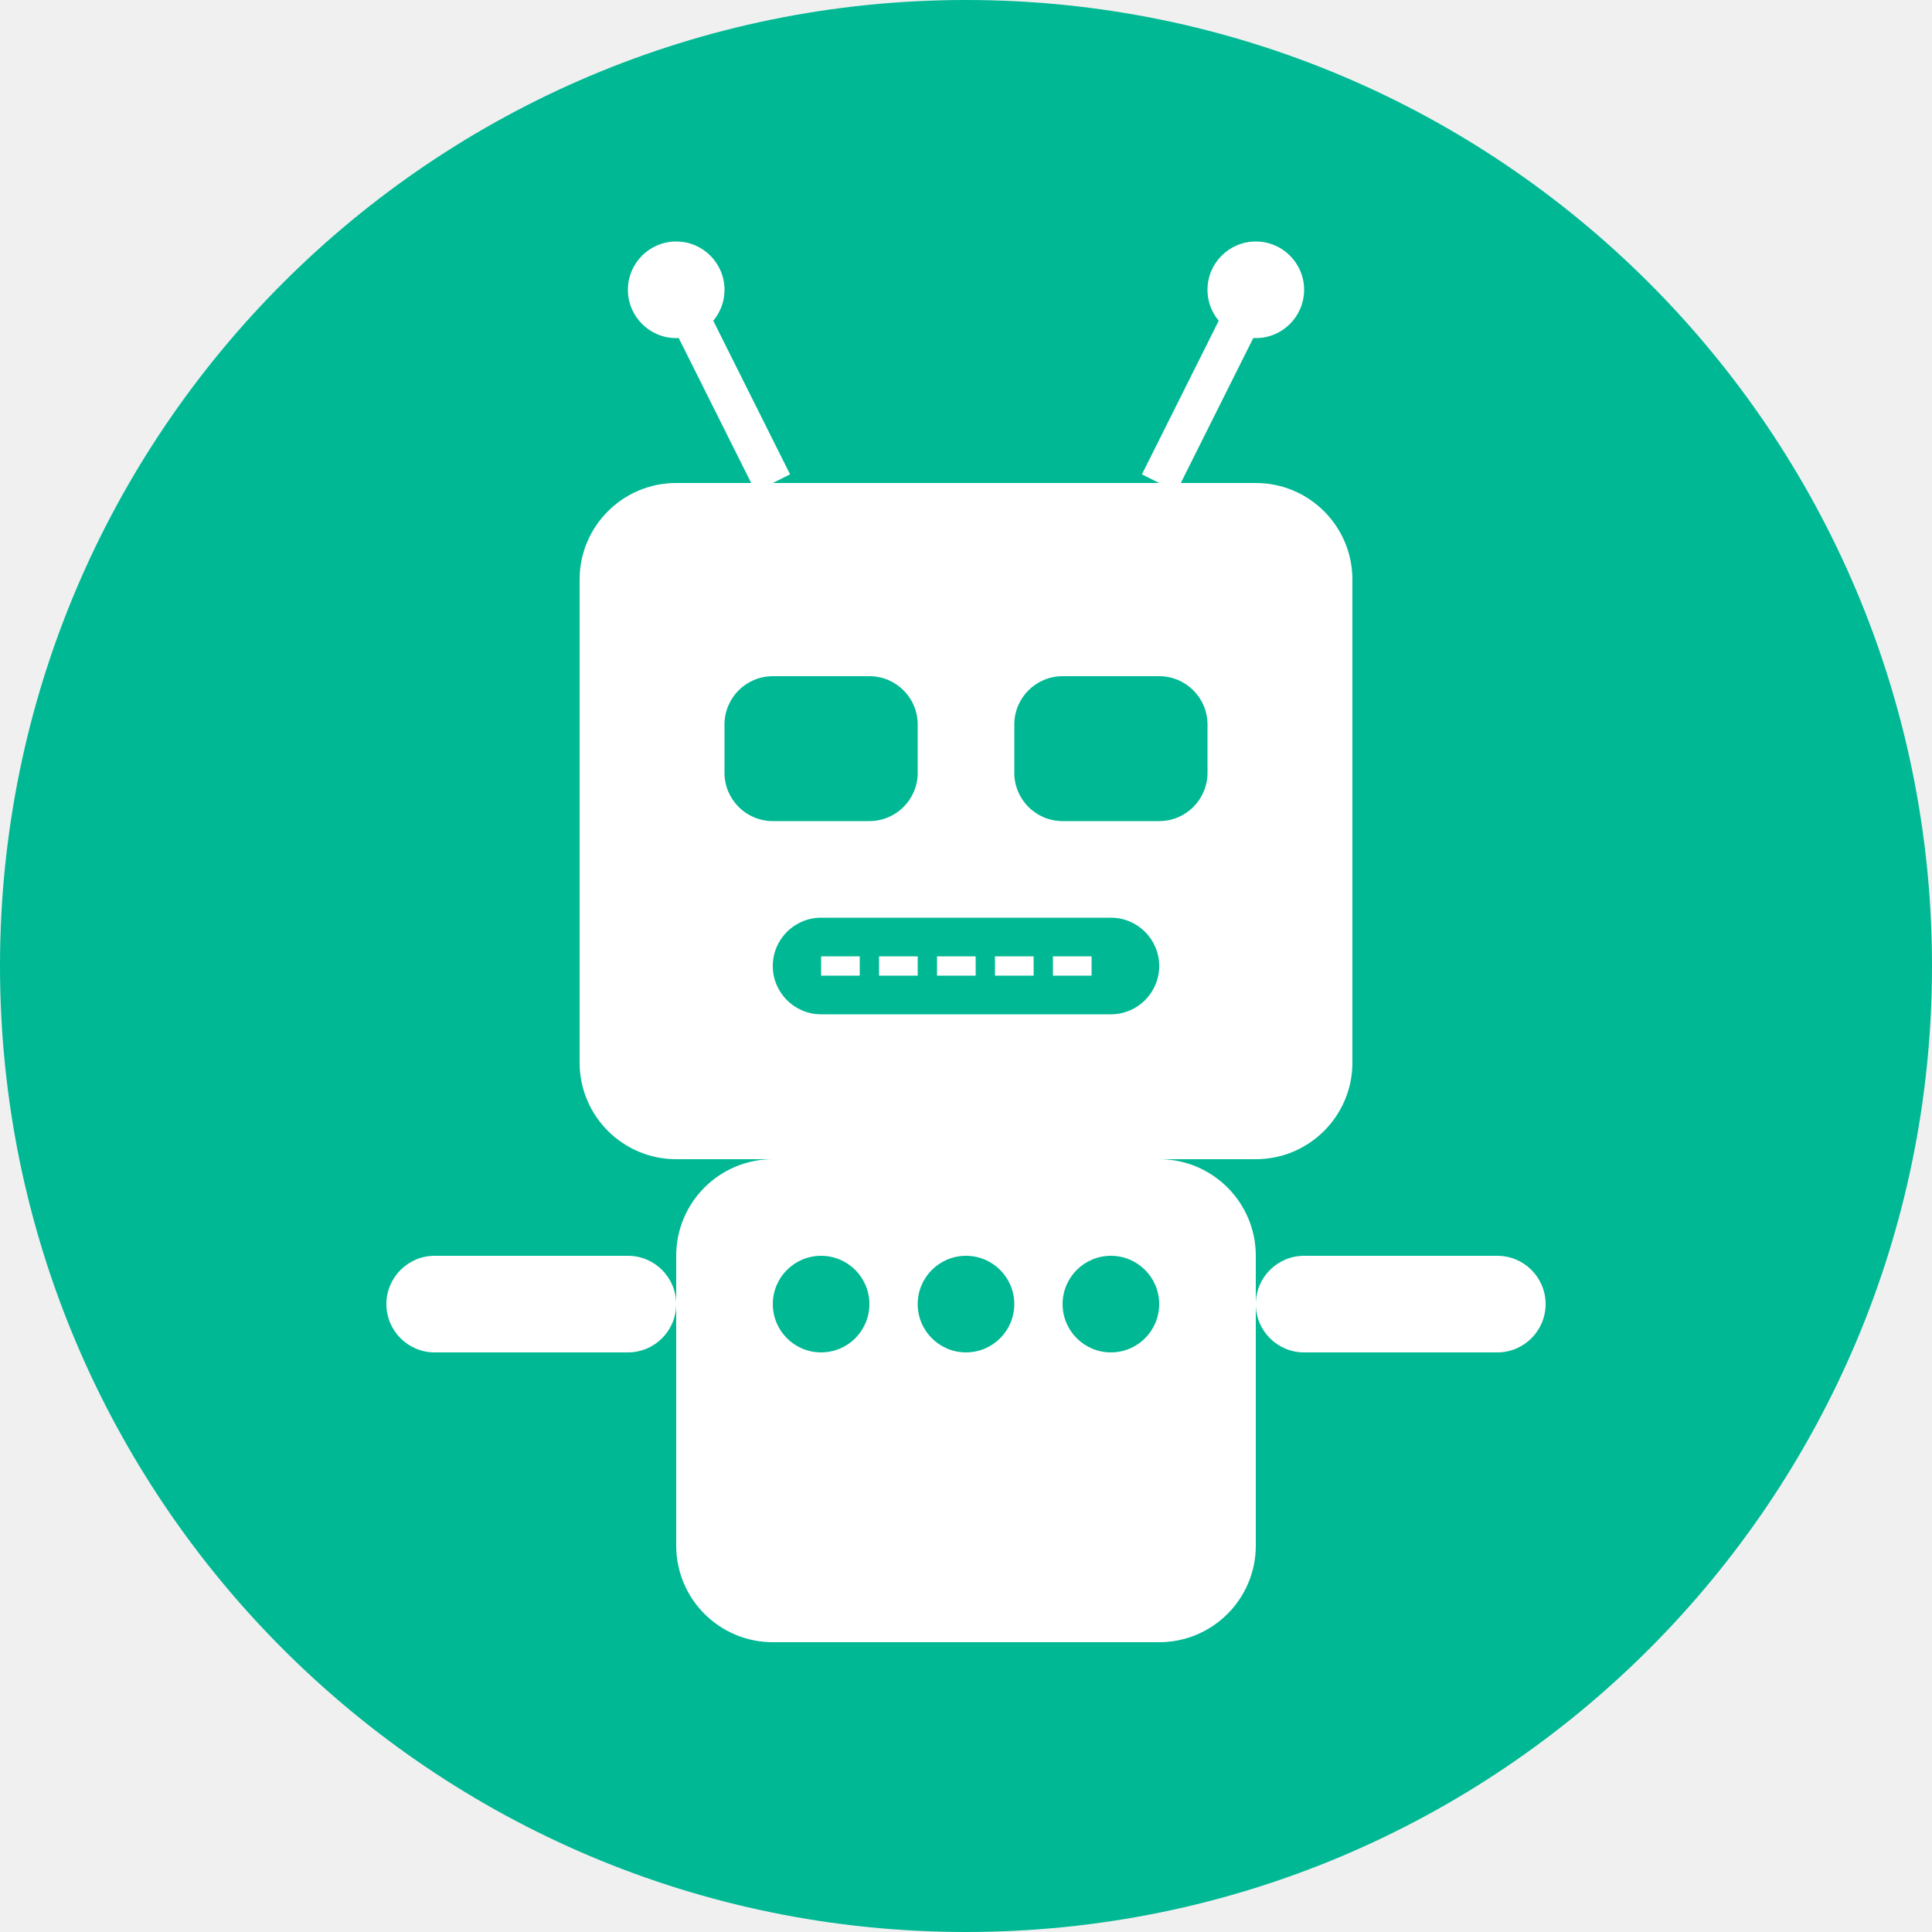
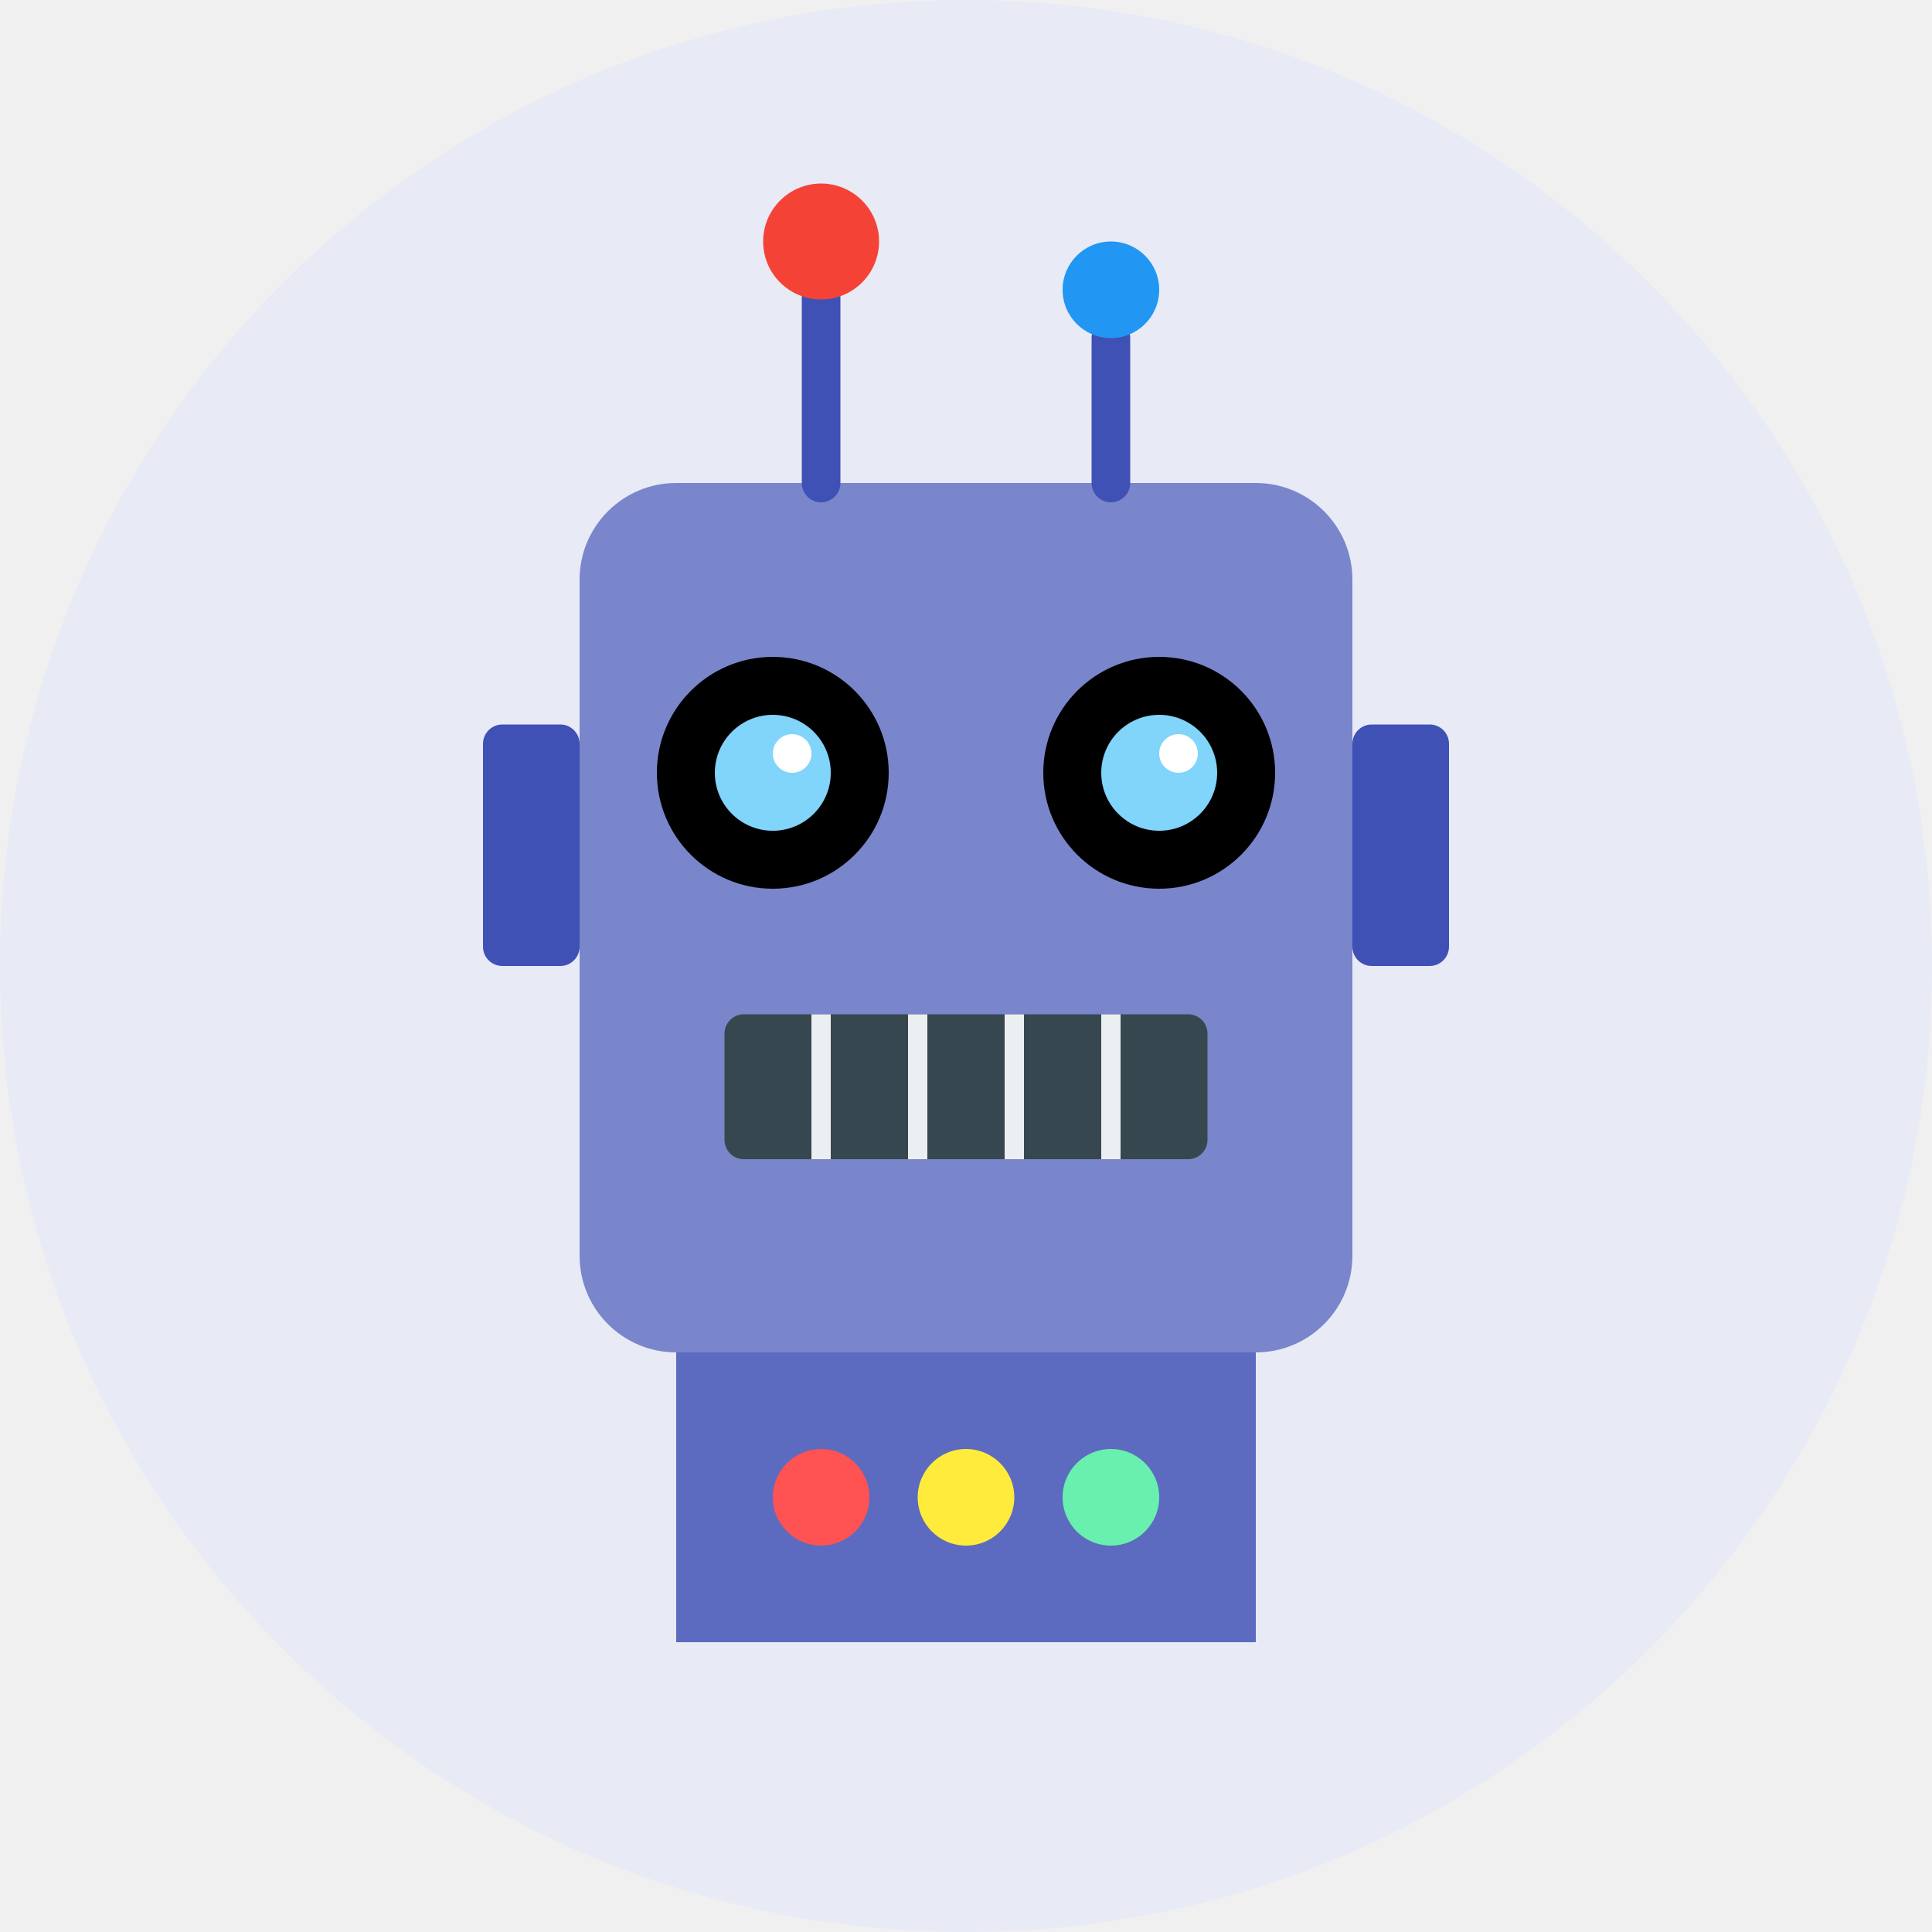
<svg xmlns="http://www.w3.org/2000/svg" viewBox="0 0 200 200">
-   <rect width="200" height="200" fill="#00B894" rx="100" ry="100" />
-   <rect x="60" y="50" width="80" height="70" rx="10" ry="10" fill="#FFFFFF" />
-   <line x1="80" y1="50" x2="70" y2="30" stroke="#FFFFFF" stroke-width="4" />
-   <circle cx="70" cy="30" r="5" fill="#FFFFFF" />
-   <line x1="120" y1="50" x2="130" y2="30" stroke="#FFFFFF" stroke-width="4" />
-   <circle cx="130" cy="30" r="5" fill="#FFFFFF" />
-   <rect x="75" y="70" width="20" height="15" rx="5" ry="5" fill="#00B894" />
-   <rect x="105" y="70" width="20" height="15" rx="5" ry="5" fill="#00B894" />
-   <rect x="80" y="95" width="40" height="10" rx="5" ry="5" fill="#00B894" />
-   <line x1="85" y1="100" x2="115" y2="100" stroke="#FFFFFF" stroke-width="2" stroke-dasharray="4 2" />
-   <rect x="70" y="120" width="60" height="50" rx="10" ry="10" fill="#FFFFFF" />
-   <circle cx="85" cy="135" r="5" fill="#00B894" />
-   <circle cx="100" cy="135" r="5" fill="#00B894" />
-   <circle cx="115" cy="135" r="5" fill="#00B894" />
-   <rect x="40" y="130" width="30" height="10" rx="5" ry="5" fill="#FFFFFF" />
-   <rect x="130" y="130" width="30" height="10" rx="5" ry="5" fill="#FFFFFF" />
+   <circle cx="100" cy="100" r="100" fill="#E8EAF6" />
+   <rect x="60" y="50" width="80" height="90" rx="10" ry="10" fill="#7986CB" />
+   <line x1="85" y1="50" x2="85" y2="30" stroke="#3F51B5" stroke-width="4" stroke-linecap="round" />
+   <circle cx="85" cy="25" r="6" fill="#F44336" />
+   <line x1="115" y1="50" x2="115" y2="35" stroke="#3F51B5" stroke-width="4" stroke-linecap="round" />
+   <circle cx="115" cy="30" r="5" fill="#2196F3" />
+   <circle cx="80" cy="80" r="12" fill="#000000" />
+   <circle cx="120" cy="80" r="12" fill="#000000" />
+   <circle cx="80" cy="80" r="6" fill="#81D4FA" />
+   <circle cx="120" cy="80" r="6" fill="#81D4FA" />
+   <circle cx="82" cy="78" r="2" fill="#FFFFFF" />
+   <circle cx="122" cy="78" r="2" fill="#FFFFFF" />
+   <rect x="75" y="105" width="50" height="15" rx="2" ry="2" fill="#37474F" />
+   <line x1="85" y1="105" x2="85" y2="120" stroke="#ECEFF1" stroke-width="2" />
+   <line x1="95" y1="105" x2="95" y2="120" stroke="#ECEFF1" stroke-width="2" />
+   <line x1="105" y1="105" x2="105" y2="120" stroke="#ECEFF1" stroke-width="2" />
+   <line x1="115" y1="105" x2="115" y2="120" stroke="#ECEFF1" stroke-width="2" />
+   <rect x="70" y="140" width="60" height="30" fill="#5C6BC0" />
+   <circle cx="85" cy="155" r="5" fill="#FF5252" />
+   <circle cx="100" cy="155" r="5" fill="#FFEB3B" />
+   <circle cx="115" cy="155" r="5" fill="#69F0AE" />
+   <rect x="50" y="75" width="10" height="25" rx="2" ry="2" fill="#3F51B5" />
+   <rect x="140" y="75" width="10" height="25" rx="2" ry="2" fill="#3F51B5" />
</svg>
